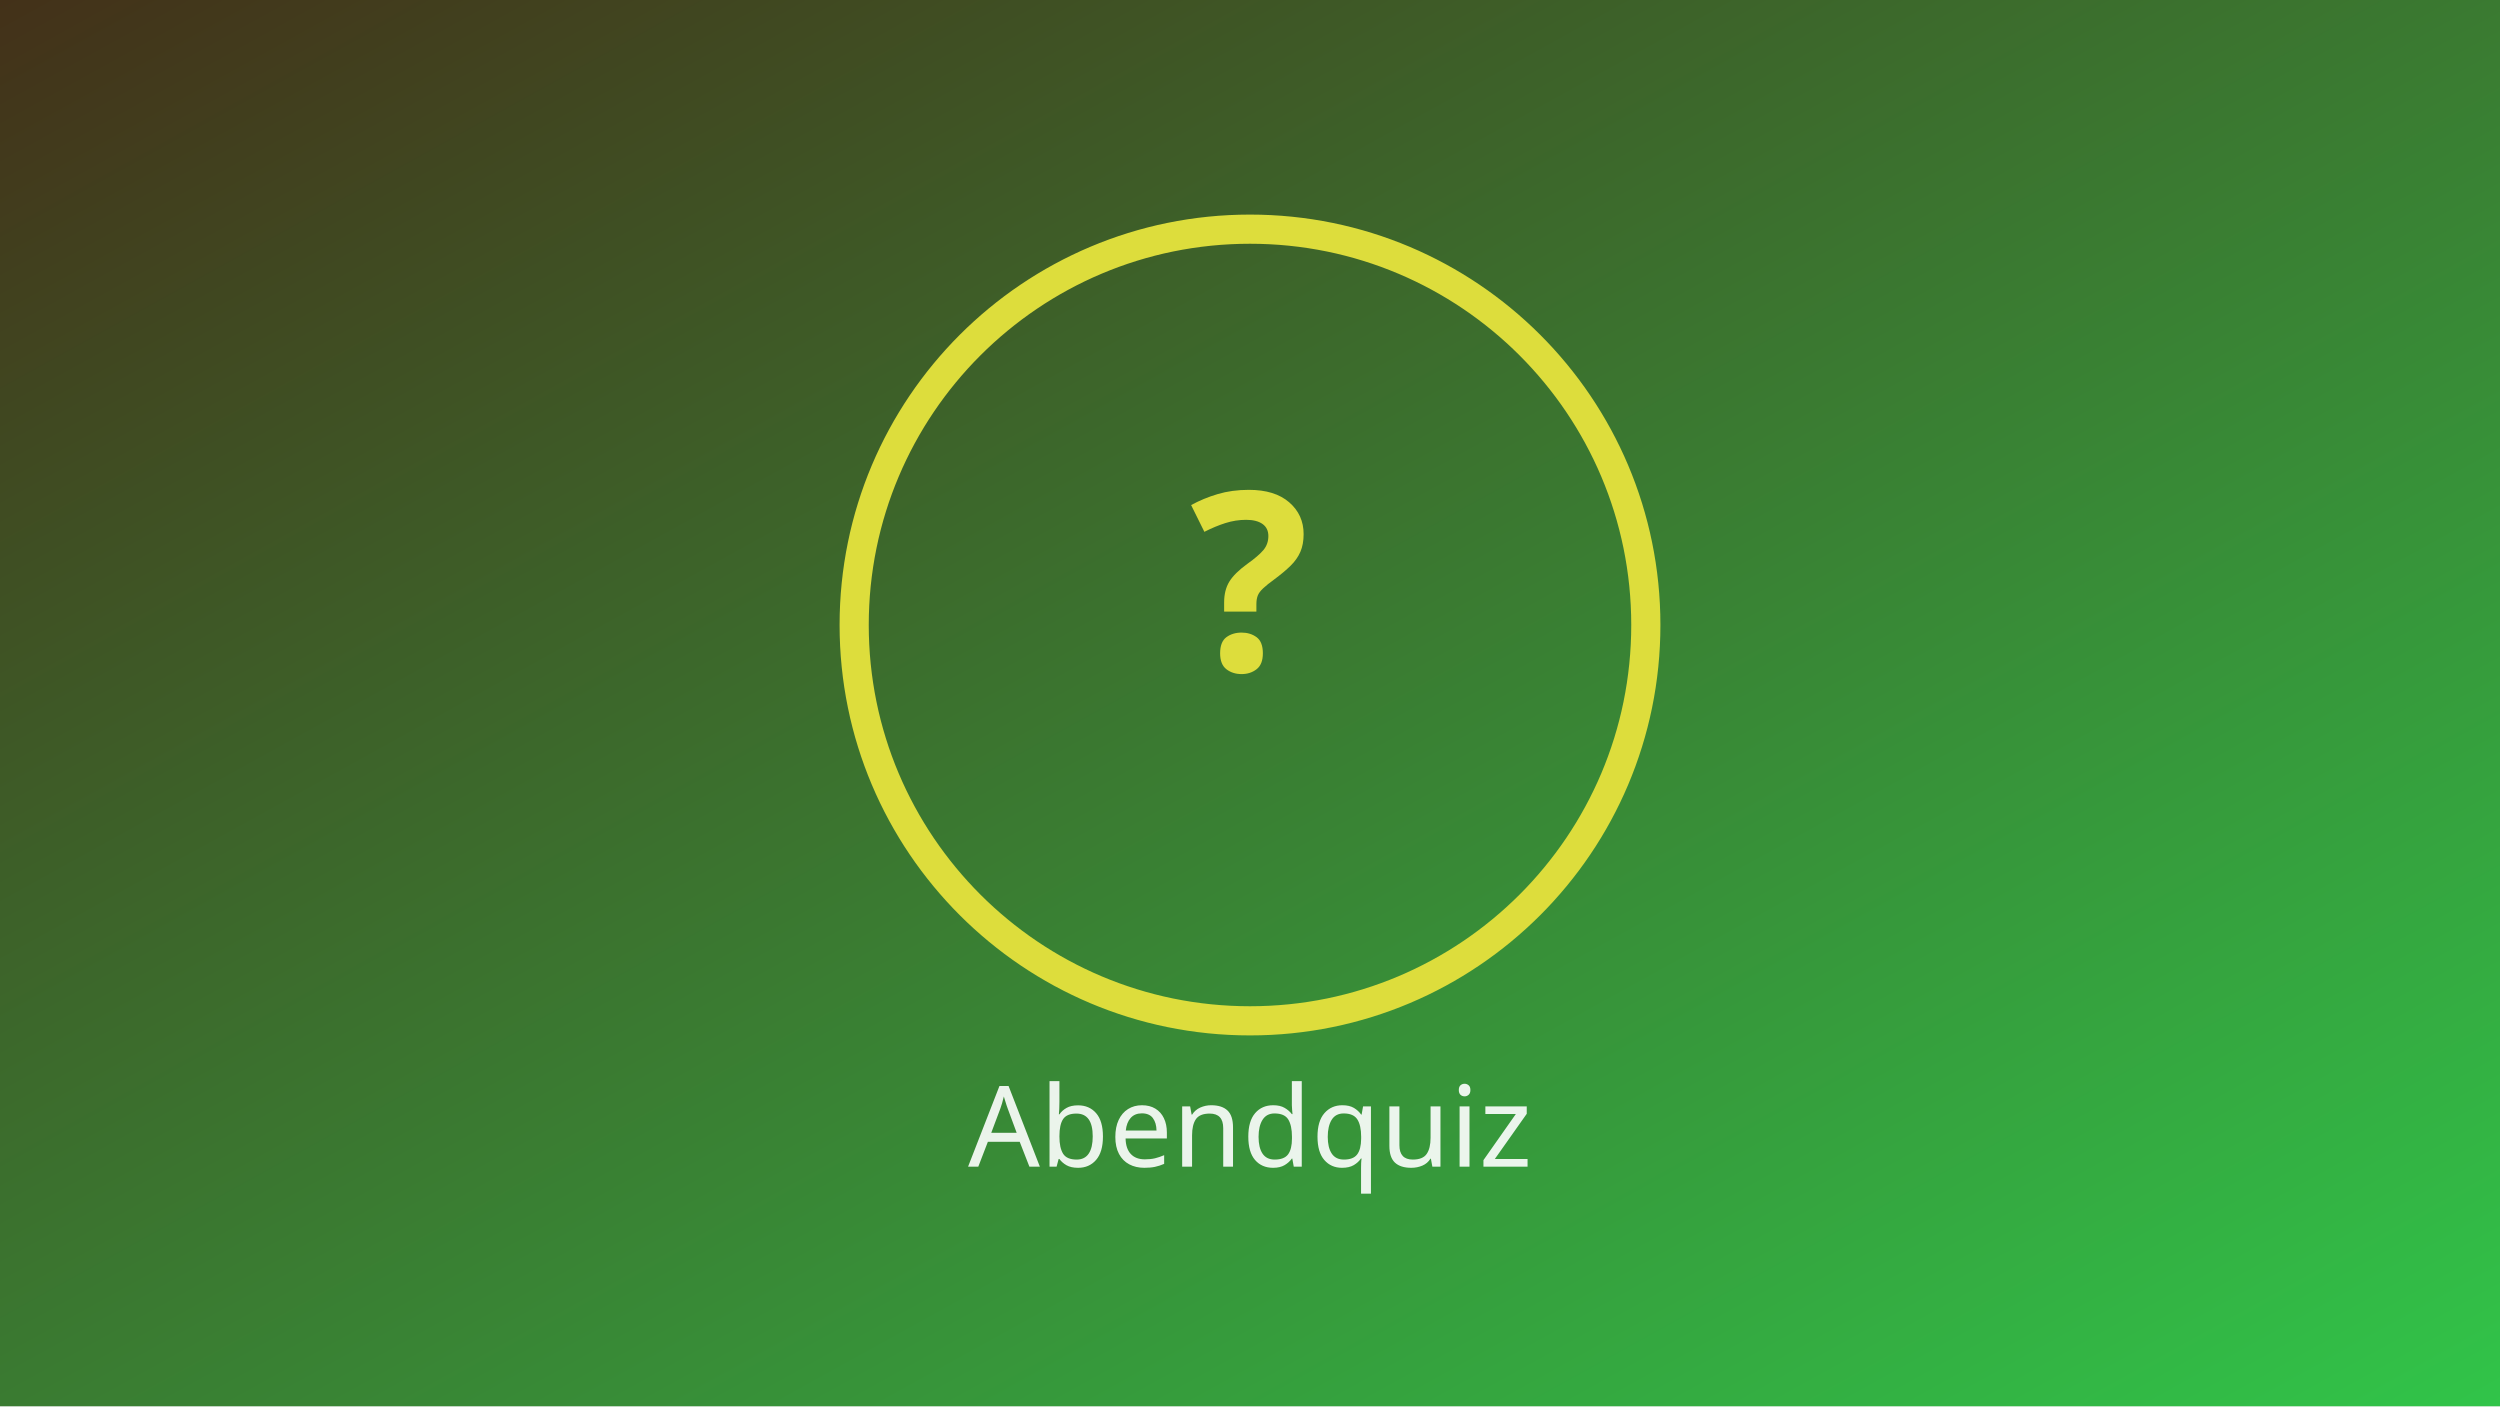
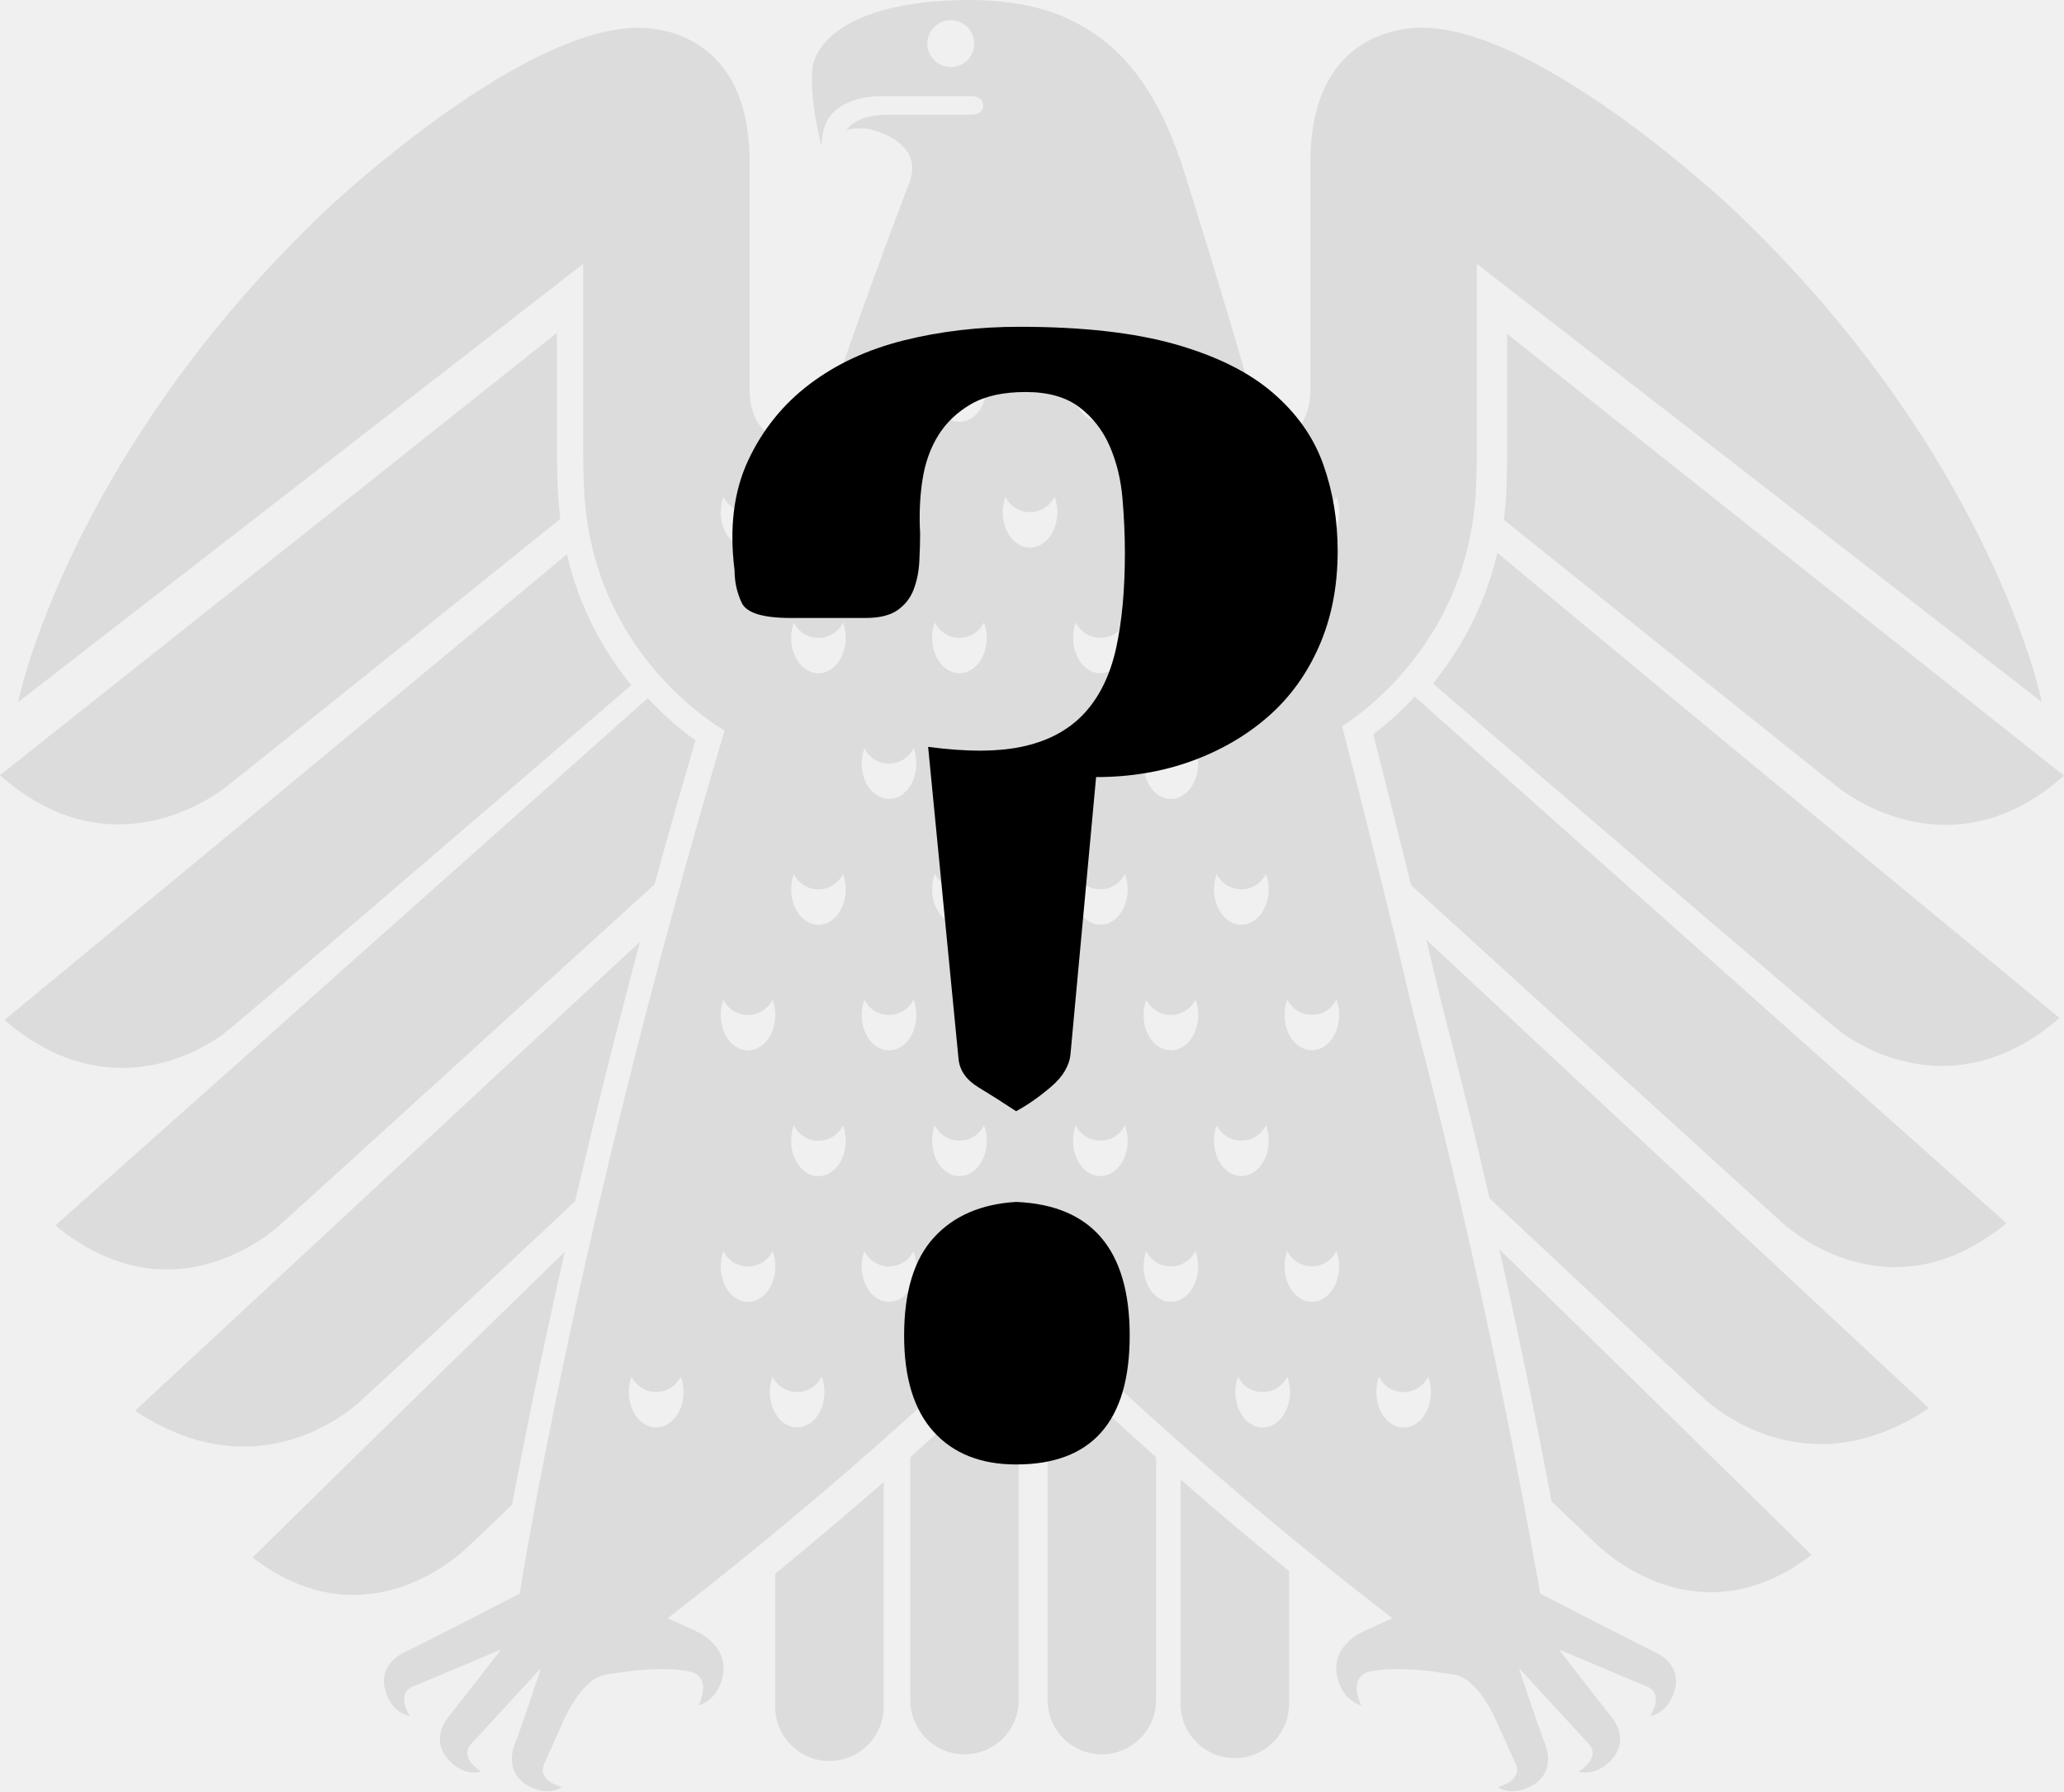
- <svg xmlns="http://www.w3.org/2000/svg" viewBox="0 0 1200 675" width="1200" height="675" role="img" aria-label="Abendquiz">
-   <defs>
-     <linearGradient id="bg" x1="0" y1="0" x2="1" y2="1">
-       <stop offset="0%" stop-color="hsl(35 45% 18%)" />
-       <stop offset="100%" stop-color="hsl(130 60% 48%)" />
-     </linearGradient>
-   </defs>
-   <rect width="1200" height="675" fill="url(#bg)" />
-   <circle cx="600" cy="300" r="190" fill="none" stroke="hsl(60 70% 55%)" stroke-width="14" />
-   <text x="600" y="322" text-anchor="middle" font-family="sans-serif" font-weight="700" font-size="120" fill="hsl(60 70% 55%)">?</text>
-   <text x="600" y="560" text-anchor="middle" font-family="sans-serif" font-size="54" fill="#ffffff" opacity="0.9">Abendquiz</text>
+ <svg xmlns="http://www.w3.org/2000/svg" width="341px" height="296px" viewBox="0 0 341 296" version="1.1">
+   <g id="Page-1" stroke="none" stroke-width="1" fill="none" fill-rule="evenodd">
+     <g id="quiz-adults" transform="translate(-18, -41)" fill-rule="nonzero">
+       <rect id="Rectangle" fill-opacity="0" fill="#D8D8D8" x="0" y="0" width="378" height="378" />
+       <g id="adler" opacity="0.083" transform="translate(18, 41)" fill="#000000">
+         <g id="Adler-2" transform="translate(0, 55)">
+           <path d="M128.065,227.033 C128.065,231.981 132.071,236 137.019,236 C141.967,236 145.994,231.981 145.994,227.033 L145.994,189.898 C139.441,195.638 133.242,200.819 128.065,205.067 L128.065,227.033" id="Path" />
+           <path d="M95.004,143.534 C98.002,130.66 101.573,116.221 105.745,100.62 C71.877,132.121 22.933,177.541 22.32,178.119 C42.394,191.532 57.651,178.166 59.242,176.807 C60.925,175.311 78.66,158.836 94.996,143.537" id="Path" />
+           <path d="M46.212,147.453 C47.722,146.129 85.612,111.6 108.138,91.145 C110.237,83.47 112.508,75.531 114.893,67.369 C112.773,65.815 109.946,63.514 107.019,60.372 C71.961,91.576 9.891,146.861 9.148,147.496 C28.434,163.396 45.113,148.426 46.221,147.449" id="Path" />
+           <path d="M84.598,193.657 C86.43,183.953 89.269,169.644 93.305,151.845 C69.524,174.985 42.141,201.983 41.713,202.373 C60.747,216.957 76.618,201.27 77.35,200.559 C77.694,200.261 80.809,197.297 84.591,193.657" id="Path" />
+           <path d="M173.071,225.918 C173.071,230.89 177.076,234.902 182.029,234.902 C186.971,234.902 191,230.89 191,225.918 L191,185.808 C185.061,180.514 178.917,174.818 173.071,169.042 L173.071,225.932" id="Path" />
+           <path d="M36.856,115.896 C40.445,113.14 82.834,76.707 104.282,58.227 C99.969,52.899 95.783,45.76 93.663,36.589 C58.078,66.274 1.448,112.957 0.732,113.554 C18.841,129.154 35.172,117.114 36.859,115.896" id="Path" />
+           <path d="M0,73.092 C18.49,89.553 35.921,76.08 37.037,75.263 C38.876,73.885 73.244,46.327 92.573,30.75 C92.297,28.638 92.134,26.419 92.101,24.112 C92.101,23.928 92.01,20.334 92.01,20.334 L92.01,0 C56.01,28.674 0.705,72.541 0.007,73.094" id="Path" />
+           <path d="M150.386,225.92 C150.386,230.891 154.416,234.902 159.35,234.902 C164.296,234.902 168.314,230.891 168.314,225.92 L168.314,169.042 C162.452,174.817 156.327,180.512 150.385,185.805 L150.385,225.906" id="Path" />
+         </g>
+         <g id="Adler-1" transform="translate(3, 0)">
+           <path d="M253.36,248.127 C257.216,251.789 260.379,254.825 260.727,255.134 C261.474,255.845 277.322,271.486 296.299,256.943 C295.895,256.553 268.49,229.575 244.721,206.469 C247.805,220.14 250.694,234.042 253.352,248.128" id="Path" />
+           <path d="M192.046,281.563 C192.046,286.504 196.061,290.519 201.025,290.519 C205.957,290.519 209.97,286.504 209.97,281.563 L209.97,259.624 C204.775,255.38 198.594,250.206 192.045,244.474 L192.045,281.563" id="Path" />
+           <path d="M245.446,79.204 L245.446,79.088 L245.446,79.204 M270.478,273.036 C268.133,271.933 251.474,263.345 251.474,263.345 C244.633,224.628 237.009,192.214 230.674,168.104 C227.097,153.028 223.096,136.838 218.74,120.03 C224.293,116.378 240.518,103.634 240.908,79.018 C240.908,79.018 241,76.951 241,75.333 L241,43.61 L334.342,116.013 C332.536,107.562 321.419,70.752 283.52,34.768 C283.52,34.768 251.728,4.57 231.837,4.57 C228.491,4.57 213.498,5.706 213.498,26.731 L213.498,64.612 C213.498,64.612 213.614,72.43 207.347,72.43 L205.831,72.43 C202.15,59.49 198.277,46.47 194.276,33.577 C193.746,31.89 193.207,30.213 192.678,28.526 C187.32,11.213 179.28,5.944 173.744,3.232 C169.903,1.349 164.074,-0.109 156.186,0.006 C135.559,0.349 131.533,8.295 131.235,11.213 C130.764,16.196 132.201,21.96 132.707,24.189 C132.879,22.536 132.846,20.824 134.259,19.046 C135.651,17.243 138.754,15.888 142.492,15.888 L157.555,15.888 C157.555,15.888 159.441,15.888 159.441,17.427 C159.441,18.952 157.555,18.952 157.555,18.952 L143.804,18.952 C140.768,18.952 138.526,19.665 137.17,21.088 C136.986,21.248 136.87,21.431 136.756,21.593 C136.916,21.525 137.09,21.455 137.297,21.399 C138.171,21.18 139.252,21.157 140.241,21.272 C142.15,21.559 147.888,23.478 147.703,27.954 C147.668,28.619 147.52,29.424 147.312,29.975 C141.816,44.396 136.746,58.599 132.044,72.442 L126.974,72.442 C120.731,72.442 120.844,64.623 120.844,64.623 L120.844,26.74 C120.844,5.718 105.851,4.58 102.493,4.58 C82.591,4.58 50.798,34.777 50.798,34.777 C12.908,70.762 1.792,107.572 0,116.023 L93.343,43.619 L93.343,75.343 C93.343,76.96 93.434,79.028 93.434,79.028 C93.848,105.596 112.716,118.342 116.707,120.729 C92.193,203.218 82.857,263.346 82.857,263.346 C82.857,263.346 66.207,271.934 63.83,273.037 C63.702,273.105 58.656,275.264 61.093,280.524 C61.093,280.524 62.117,283.096 64.727,283.579 C64.727,283.579 62.334,280.053 65.095,278.756 L79.789,272.578 C79.789,272.578 72.785,281.627 71.13,283.647 C71.027,283.763 67.439,287.917 71.935,291.592 C71.935,291.592 73.958,293.453 76.523,292.764 C76.523,292.764 72.82,290.618 74.764,288.263 L86.378,275.645 C86.378,275.645 83.056,285.762 82.065,288.172 C82.009,288.322 79.789,293.326 85.148,295.52 C85.148,295.52 87.645,296.727 89.882,295.314 C89.882,295.314 85.717,294.326 86.882,291.525 L90.113,284.338 C90.113,284.338 93.009,277.436 96.988,276.747 L99.174,276.412 C107.82,275.115 111.362,276.332 111.362,276.332 C114.697,277.468 112.396,281.832 112.396,281.832 C115.327,280.96 116.169,277.87 116.169,277.87 C118.032,272.187 112.259,269.673 112.109,269.602 C109.304,268.305 107.291,267.408 107.291,267.408 C107.291,267.408 141.325,241.552 167.151,214.947 C192.976,241.55 227.034,267.408 227.034,267.408 C227.034,267.408 225.012,268.305 222.217,269.602 C222.056,269.67 216.285,272.187 218.135,277.87 C218.135,277.87 218.997,280.958 221.917,281.832 C221.917,281.832 219.616,277.471 222.951,276.332 C222.951,276.332 226.504,275.114 235.151,276.412 L237.325,276.747 C241.313,277.436 244.189,284.338 244.189,284.338 L247.443,291.525 C248.593,294.326 244.443,295.314 244.443,295.314 C246.674,296.727 249.177,295.52 249.177,295.52 C254.546,293.326 252.316,288.32 252.272,288.172 C251.26,285.762 247.948,275.645 247.948,275.645 L259.562,288.263 C261.494,290.615 257.803,292.764 257.803,292.764 C260.356,293.453 262.402,291.592 262.402,291.592 C266.898,287.917 263.288,283.763 263.196,283.647 C261.541,281.627 254.55,272.578 254.55,272.578 L269.221,278.756 C272.004,280.053 269.599,283.579 269.599,283.579 C272.197,283.097 273.233,280.524 273.233,280.524 C275.682,275.266 270.636,273.107 270.484,273.037 M154.081,11.082 C151.955,11.082 150.207,9.361 150.207,7.202 C150.207,5.078 151.955,3.334 154.081,3.334 C156.219,3.334 157.957,5.078 157.957,7.202 C157.957,9.36 156.222,11.082 154.081,11.082 M163.108,82.096 C163.845,83.601 165.373,84.633 167.156,84.633 C168.95,84.633 170.49,83.588 171.224,82.083 C171.512,82.852 171.684,83.713 171.684,84.633 C171.684,87.871 169.66,90.488 167.153,90.488 C164.669,90.488 162.658,87.871 162.658,84.633 C162.658,83.714 162.818,82.865 163.108,82.096 M116.079,84.634 C116.079,83.714 116.239,82.865 116.515,82.097 C117.241,83.602 118.793,84.634 120.576,84.634 C122.358,84.634 123.91,83.589 124.645,82.084 C124.932,82.853 125.094,83.714 125.094,84.634 C125.094,87.872 123.059,90.489 120.575,90.489 C118.091,90.489 116.079,87.872 116.079,84.634 M116.515,165.195 C117.241,166.688 118.793,167.721 120.576,167.721 C122.358,167.721 123.91,166.688 124.645,165.184 C124.932,165.941 125.094,166.825 125.094,167.745 C125.094,170.97 123.059,173.576 120.575,173.576 C118.091,173.576 116.079,170.97 116.079,167.745 C116.079,166.824 116.239,165.952 116.515,165.195 M105.395,235.88 C102.911,235.88 100.901,233.274 100.901,230.049 C100.901,229.13 101.061,228.269 101.339,227.488 C102.076,228.993 103.616,230.025 105.4,230.025 C107.193,230.025 108.746,228.981 109.471,227.476 C109.757,228.257 109.93,229.129 109.93,230.048 C109.93,233.274 107.895,235.879 105.4,235.879 M120.575,215.133 C118.091,215.133 116.079,212.527 116.079,209.289 C116.079,208.393 116.239,207.509 116.515,206.752 C117.241,208.246 118.793,209.278 120.576,209.278 C122.358,209.278 123.91,208.246 124.645,206.741 C124.932,207.51 125.094,208.371 125.094,209.29 C125.094,212.528 123.059,215.133 120.575,215.133 M128.692,235.88 C126.208,235.88 124.197,233.274 124.197,230.049 C124.197,229.13 124.357,228.269 124.645,227.488 C125.37,228.993 126.91,230.025 128.692,230.025 C130.499,230.025 132.026,228.981 132.762,227.476 C133.048,228.257 133.208,229.129 133.208,230.048 C133.208,233.274 131.186,235.879 128.689,235.879 M132.219,194.363 C129.723,194.363 127.712,191.757 127.712,188.531 C127.712,187.612 127.872,186.739 128.159,185.97 C128.896,187.475 130.425,188.507 132.219,188.507 C134.013,188.507 135.553,187.462 136.279,185.958 C136.567,186.727 136.727,187.611 136.727,188.53 C136.727,191.758 134.703,194.363 132.219,194.363 M132.219,152.821 C129.723,152.821 127.712,150.204 127.712,146.966 C127.712,146.059 127.872,145.198 128.159,144.44 C128.896,145.934 130.425,146.966 132.219,146.966 C134.013,146.966 135.553,145.934 136.279,144.405 C136.567,145.173 136.727,146.047 136.727,146.966 C136.727,150.204 134.703,152.821 132.219,152.821 M132.219,111.257 C129.723,111.257 127.712,108.651 127.712,105.425 C127.712,104.507 127.872,103.646 128.159,102.877 C128.896,104.382 130.425,105.413 132.219,105.413 C134.013,105.413 135.553,104.382 136.279,102.853 C136.567,103.634 136.727,104.506 136.727,105.425 C136.727,108.651 134.703,111.257 132.219,111.257 M143.867,215.122 C141.37,215.122 139.359,212.516 139.359,209.278 C139.359,208.382 139.507,207.498 139.809,206.741 C140.534,208.235 142.074,209.267 143.868,209.267 C145.651,209.267 147.203,208.235 147.929,206.73 C148.228,207.499 148.388,208.36 148.388,209.279 C148.388,212.518 146.365,215.123 143.868,215.123 M143.868,173.569 C141.372,173.569 139.362,170.963 139.362,167.738 C139.362,166.818 139.511,165.946 139.811,165.188 C140.537,166.682 142.076,167.714 143.872,167.714 C145.654,167.714 147.206,166.682 147.931,165.177 C148.23,165.935 148.39,166.819 148.39,167.739 C148.39,170.964 146.368,173.569 143.872,173.569 M143.872,132.027 C141.375,132.027 139.364,129.421 139.364,126.185 C139.364,125.265 139.512,124.404 139.813,123.648 C140.539,125.153 142.079,126.185 143.873,126.185 C145.656,126.185 147.208,125.14 147.934,123.623 C148.234,124.404 148.393,125.265 148.393,126.185 C148.393,129.422 146.37,132.027 143.873,132.027 M143.873,90.487 C141.377,90.487 139.366,87.869 139.366,84.631 C139.366,83.712 139.515,82.863 139.816,82.095 C140.541,83.599 142.081,84.631 143.876,84.631 C145.659,84.631 147.21,83.587 147.936,82.083 C148.235,82.851 148.395,83.712 148.395,84.631 C148.395,87.869 146.373,90.487 143.876,90.487 M155.523,194.351 C153.015,194.351 151.004,191.746 151.004,188.52 C151.004,187.6 151.164,186.728 151.45,185.959 C152.187,187.464 153.728,188.496 155.52,188.496 C157.302,188.496 158.854,187.451 159.568,185.947 C159.867,186.715 160.027,187.599 160.027,188.519 C160.027,191.745 158.004,194.351 155.52,194.351 M155.521,152.81 C153.013,152.81 151.001,150.193 151.001,146.955 C151.001,146.047 151.162,145.187 151.449,144.429 C152.186,145.922 153.726,146.955 155.517,146.955 C157.301,146.955 158.851,145.922 159.565,144.394 C159.865,145.162 160.024,146.035 160.024,146.955 C160.024,150.193 158.002,152.81 155.517,152.81 M155.518,111.245 C153.01,111.245 150.999,108.639 150.999,105.413 C150.999,104.495 151.159,103.634 151.446,102.865 C152.183,104.37 153.723,105.402 155.515,105.402 C157.297,105.402 158.849,104.37 159.563,102.841 C159.862,103.621 160.022,104.494 160.022,105.413 C160.022,108.639 157.999,111.244 155.515,111.244 M155.516,69.704 C153.009,69.704 150.996,67.087 150.996,63.86 C150.996,62.941 151.156,62.081 151.444,61.312 C152.18,62.817 153.721,63.848 155.512,63.848 C157.295,63.848 158.847,62.816 159.581,61.3 C159.857,62.069 160.019,62.941 160.019,63.86 C160.019,67.087 157.997,69.704 155.512,69.704 M167.148,173.569 C164.664,173.569 162.653,170.963 162.653,167.738 C162.653,166.818 162.813,165.946 163.103,165.188 C163.84,166.682 165.367,167.714 167.151,167.714 C168.945,167.714 170.485,166.682 171.219,165.177 C171.507,165.935 171.679,166.819 171.679,167.739 C171.679,170.963 169.657,173.569 167.148,173.569 M167.148,132.027 C164.664,132.027 162.653,129.421 162.653,126.185 C162.653,125.265 162.813,124.404 163.103,123.648 C163.84,125.153 165.367,126.185 167.151,126.185 C168.945,126.185 170.485,125.14 171.219,123.623 C171.507,124.404 171.679,125.265 171.679,126.185 C171.679,129.421 169.657,132.027 167.148,132.027 M198.02,102.865 C198.757,104.37 200.309,105.402 202.088,105.402 C203.883,105.402 205.422,104.37 206.158,102.841 C206.445,103.621 206.605,104.494 206.605,105.413 C206.605,108.639 204.57,111.244 202.086,111.244 C199.601,111.244 197.566,108.639 197.566,105.413 C197.566,104.494 197.75,103.633 198.016,102.864 M198.018,144.429 C198.754,145.922 200.308,146.955 202.087,146.955 C203.881,146.955 205.422,145.922 206.156,144.394 C206.443,145.162 206.602,146.035 206.602,146.955 C206.602,150.193 204.568,152.81 202.084,152.81 C199.6,152.81 197.565,150.193 197.565,146.955 C197.565,146.047 197.748,145.187 198.014,144.429 M186.378,82.095 C187.104,83.599 188.667,84.631 190.438,84.631 C192.231,84.631 193.772,83.587 194.506,82.083 C194.794,82.851 194.953,83.712 194.953,84.631 C194.953,87.869 192.931,90.487 190.434,90.487 C187.949,90.487 185.927,87.869 185.927,84.631 C185.927,83.712 186.099,82.863 186.374,82.095 M178.785,194.351 C176.289,194.351 174.291,191.746 174.291,188.52 C174.291,187.6 174.441,186.728 174.729,185.959 C175.466,187.464 177.006,188.496 178.79,188.496 C180.583,188.496 182.123,187.451 182.849,185.947 C183.148,186.715 183.308,187.599 183.308,188.519 C183.308,191.745 181.286,194.351 178.79,194.351 M178.789,152.81 C176.292,152.81 174.293,150.193 174.293,146.955 C174.293,146.047 174.444,145.187 174.731,144.429 C175.468,145.922 177.009,146.955 178.791,146.955 C180.585,146.955 182.126,145.922 182.852,144.394 C183.151,145.162 183.311,146.035 183.311,146.955 C183.311,150.193 181.287,152.81 178.791,152.81 M178.79,111.245 C176.294,111.245 174.296,108.639 174.296,105.413 C174.296,104.495 174.446,103.634 174.734,102.865 C175.47,104.37 177.011,105.402 178.794,105.402 C180.588,105.402 182.128,104.37 182.853,102.841 C183.153,103.621 183.312,104.494 183.312,105.413 C183.312,108.639 181.29,111.244 178.794,111.244 M178.793,69.704 C176.296,69.704 174.298,67.087 174.298,63.86 C174.298,62.941 174.449,62.081 174.736,61.312 C175.473,62.817 177.013,63.848 178.796,63.848 C180.59,63.848 182.131,62.816 182.857,61.3 C183.156,62.069 183.316,62.941 183.316,63.86 C183.316,67.087 181.293,69.704 178.796,69.704 M190.43,215.122 C187.946,215.122 185.936,212.516 185.936,209.278 C185.936,208.382 186.096,207.498 186.383,206.741 C187.096,208.235 188.647,209.267 190.43,209.267 C192.236,209.267 193.765,208.235 194.499,206.73 C194.787,207.499 194.946,208.36 194.946,209.279 C194.946,212.518 192.923,215.123 190.427,215.123 M190.44,173.569 C187.955,173.569 185.933,170.963 185.933,167.738 C185.933,166.818 186.105,165.946 186.379,165.188 C187.105,166.682 188.669,167.714 190.44,167.714 C192.234,167.714 193.774,166.682 194.509,165.177 C194.796,165.935 194.956,166.819 194.956,167.739 C194.956,170.964 192.933,173.569 190.437,173.569 M190.438,132.027 C187.954,132.027 185.942,129.421 185.942,126.185 C185.942,125.265 186.103,124.404 186.39,123.648 C187.104,125.153 188.667,126.185 190.438,126.185 C192.243,126.185 193.772,125.14 194.506,123.623 C194.794,124.404 194.953,125.265 194.953,126.185 C194.953,129.422 192.931,132.027 190.435,132.027 M197.57,188.51 C197.57,187.59 197.754,186.718 198.02,185.948 C198.757,187.454 200.309,188.485 202.088,188.485 C203.883,188.485 205.422,187.441 206.158,185.936 C206.445,186.705 206.605,187.589 206.605,188.509 C206.605,191.735 204.57,194.34 202.086,194.34 C199.601,194.34 197.566,191.734 197.566,188.509 M205.605,235.892 C203.109,235.892 201.098,233.286 201.098,230.037 C201.098,229.13 201.249,228.269 201.548,227.5 C202.274,229.005 203.812,230.037 205.608,230.037 C207.39,230.037 208.943,228.993 209.676,227.5 C209.964,228.258 210.126,229.13 210.126,230.037 C210.126,233.286 208.104,235.892 205.607,235.892 M213.736,215.11 C211.231,215.11 209.229,212.504 209.229,209.266 C209.229,208.37 209.381,207.486 209.676,206.729 C210.402,208.222 211.93,209.255 213.736,209.255 C215.507,209.255 217.071,208.222 217.785,206.718 C218.084,207.487 218.244,208.347 218.244,209.267 C218.244,212.504 216.221,215.11 213.736,215.11 M213.748,173.557 C211.242,173.557 209.228,170.951 209.228,167.725 C209.228,166.806 209.388,165.934 209.675,165.176 C210.412,166.67 211.941,167.702 213.745,167.702 C215.527,167.702 217.067,166.669 217.792,165.165 C218.103,165.922 218.252,166.807 218.252,167.726 C218.252,170.953 216.229,173.557 213.745,173.557 M213.746,90.479 C211.24,90.479 209.226,87.862 209.226,84.624 C209.226,83.705 209.387,82.856 209.674,82.087 C210.411,83.593 211.938,84.624 213.742,84.624 C215.525,84.624 217.064,83.579 217.79,82.075 C218.101,82.844 218.249,83.705 218.249,84.624 C218.249,87.862 216.226,90.479 213.742,90.479 M228.887,235.897 C226.403,235.897 224.392,233.291 224.392,230.042 C224.392,229.135 224.553,228.274 224.841,227.505 C225.578,229.01 227.107,230.042 228.89,230.042 C230.684,230.042 232.224,228.997 232.958,227.505 C233.246,228.262 233.418,229.135 233.418,230.042 C233.418,233.291 231.395,235.897 228.887,235.897" id="Shape" />
+           <path d="M246.003,75.49 C246.003,75.49 245.935,79.08 245.923,79.263 C245.888,81.568 245.728,83.772 245.452,85.894 C264.787,101.438 299.135,128.972 300.973,130.349 C302.077,131.165 319.526,144.62 338,128.18 C337.298,127.631 282.019,83.817 245.998,55.18 L245.998,75.488" id="Path" />
+           <path d="M233.747,112.956 C255.176,131.414 297.592,167.813 301.164,170.565 C302.849,171.781 319.176,183.807 337.268,168.226 C336.579,167.63 279.942,121.01 244.386,91.358 C242.243,100.518 238.047,107.648 233.747,112.956" id="Path" />
+           <path d="M223.873,121.362 C225.969,129.544 228.075,137.859 230.159,146.298 C252.681,166.787 289.976,200.758 291.471,202.078 C292.577,203.054 309.249,218.006 328.489,202.125 C327.751,201.493 265.748,146.254 230.732,115.111 C228.224,117.823 225.792,119.891 223.87,121.362" id="Path" />
+           <path d="M235.367,166.615 C238.059,176.91 240.633,187.393 243.094,198.01 C259.423,213.351 277.154,229.889 278.833,231.384 C280.432,232.742 295.657,246.124 315.686,232.698 C315.088,232.122 266.436,186.828 232.649,155.309 C233.558,159.063 234.467,162.84 235.363,166.618" id="Path" />
+         </g>
+       </g>
+       <g id="?" transform="translate(139, 95)" fill="#000000">
+         <path d="M9.608,48.117 C5.027,48.117 2.339,47.285 1.547,45.62 C0.754,43.954 0.357,42.158 0.357,40.229 C-0.524,33.218 0.225,27.17 2.604,22.087 C4.982,17.003 8.374,12.796 12.779,9.466 C17.185,6.135 22.383,3.725 28.373,2.235 C34.364,0.745 40.708,0 47.403,0 C57.799,0 66.389,0.964 73.173,2.892 C79.957,4.821 85.331,7.494 89.296,10.912 C93.26,14.33 96.035,18.274 97.621,22.744 C99.207,27.214 100,31.991 100,37.074 C100,42.859 98.987,48.074 96.96,52.719 C94.934,57.364 92.115,61.264 88.503,64.42 C84.891,67.575 80.662,70.029 75.816,71.782 C70.971,73.535 65.729,74.411 60.09,74.411 L55.861,120.162 C55.685,122.09 54.628,123.887 52.689,125.552 C50.751,127.218 48.813,128.576 46.875,129.628 C44.76,128.226 42.69,126.911 40.664,125.684 C38.637,124.457 37.536,122.879 37.36,120.951 L32.338,69.415 C38.858,70.292 44.188,70.248 48.328,69.284 C52.469,68.32 55.773,66.479 58.24,63.762 C60.707,61.045 62.425,57.496 63.394,53.113 C64.363,48.731 64.847,43.472 64.847,37.337 C64.847,34.532 64.715,31.552 64.451,28.397 C64.187,25.242 63.482,22.35 62.337,19.72 C61.191,17.091 59.517,14.944 57.315,13.278 C55.112,11.613 52.161,10.78 48.461,10.78 C44.76,10.78 41.765,11.438 39.474,12.752 C37.184,14.067 35.378,15.776 34.056,17.88 C32.734,19.983 31.853,22.437 31.413,25.242 C30.972,28.047 30.84,31.027 31.017,34.182 C31.017,35.584 30.972,37.118 30.884,38.783 C30.796,40.448 30.488,41.982 29.959,43.385 C29.431,44.787 28.55,45.926 27.316,46.803 C26.083,47.679 24.321,48.117 22.03,48.117 L9.608,48.117 Z M46.875,188 C41.06,188 36.523,186.203 33.263,182.61 C30.003,179.016 28.373,173.714 28.373,166.702 C28.373,159.515 30.003,154.125 33.263,150.531 C36.523,146.938 41.06,144.966 46.875,144.615 C59.385,145.141 65.64,152.503 65.64,166.702 C65.64,180.901 59.385,188 46.875,188 Z" id="Shape" />
+       </g>
+     </g>
+   </g>
</svg>
